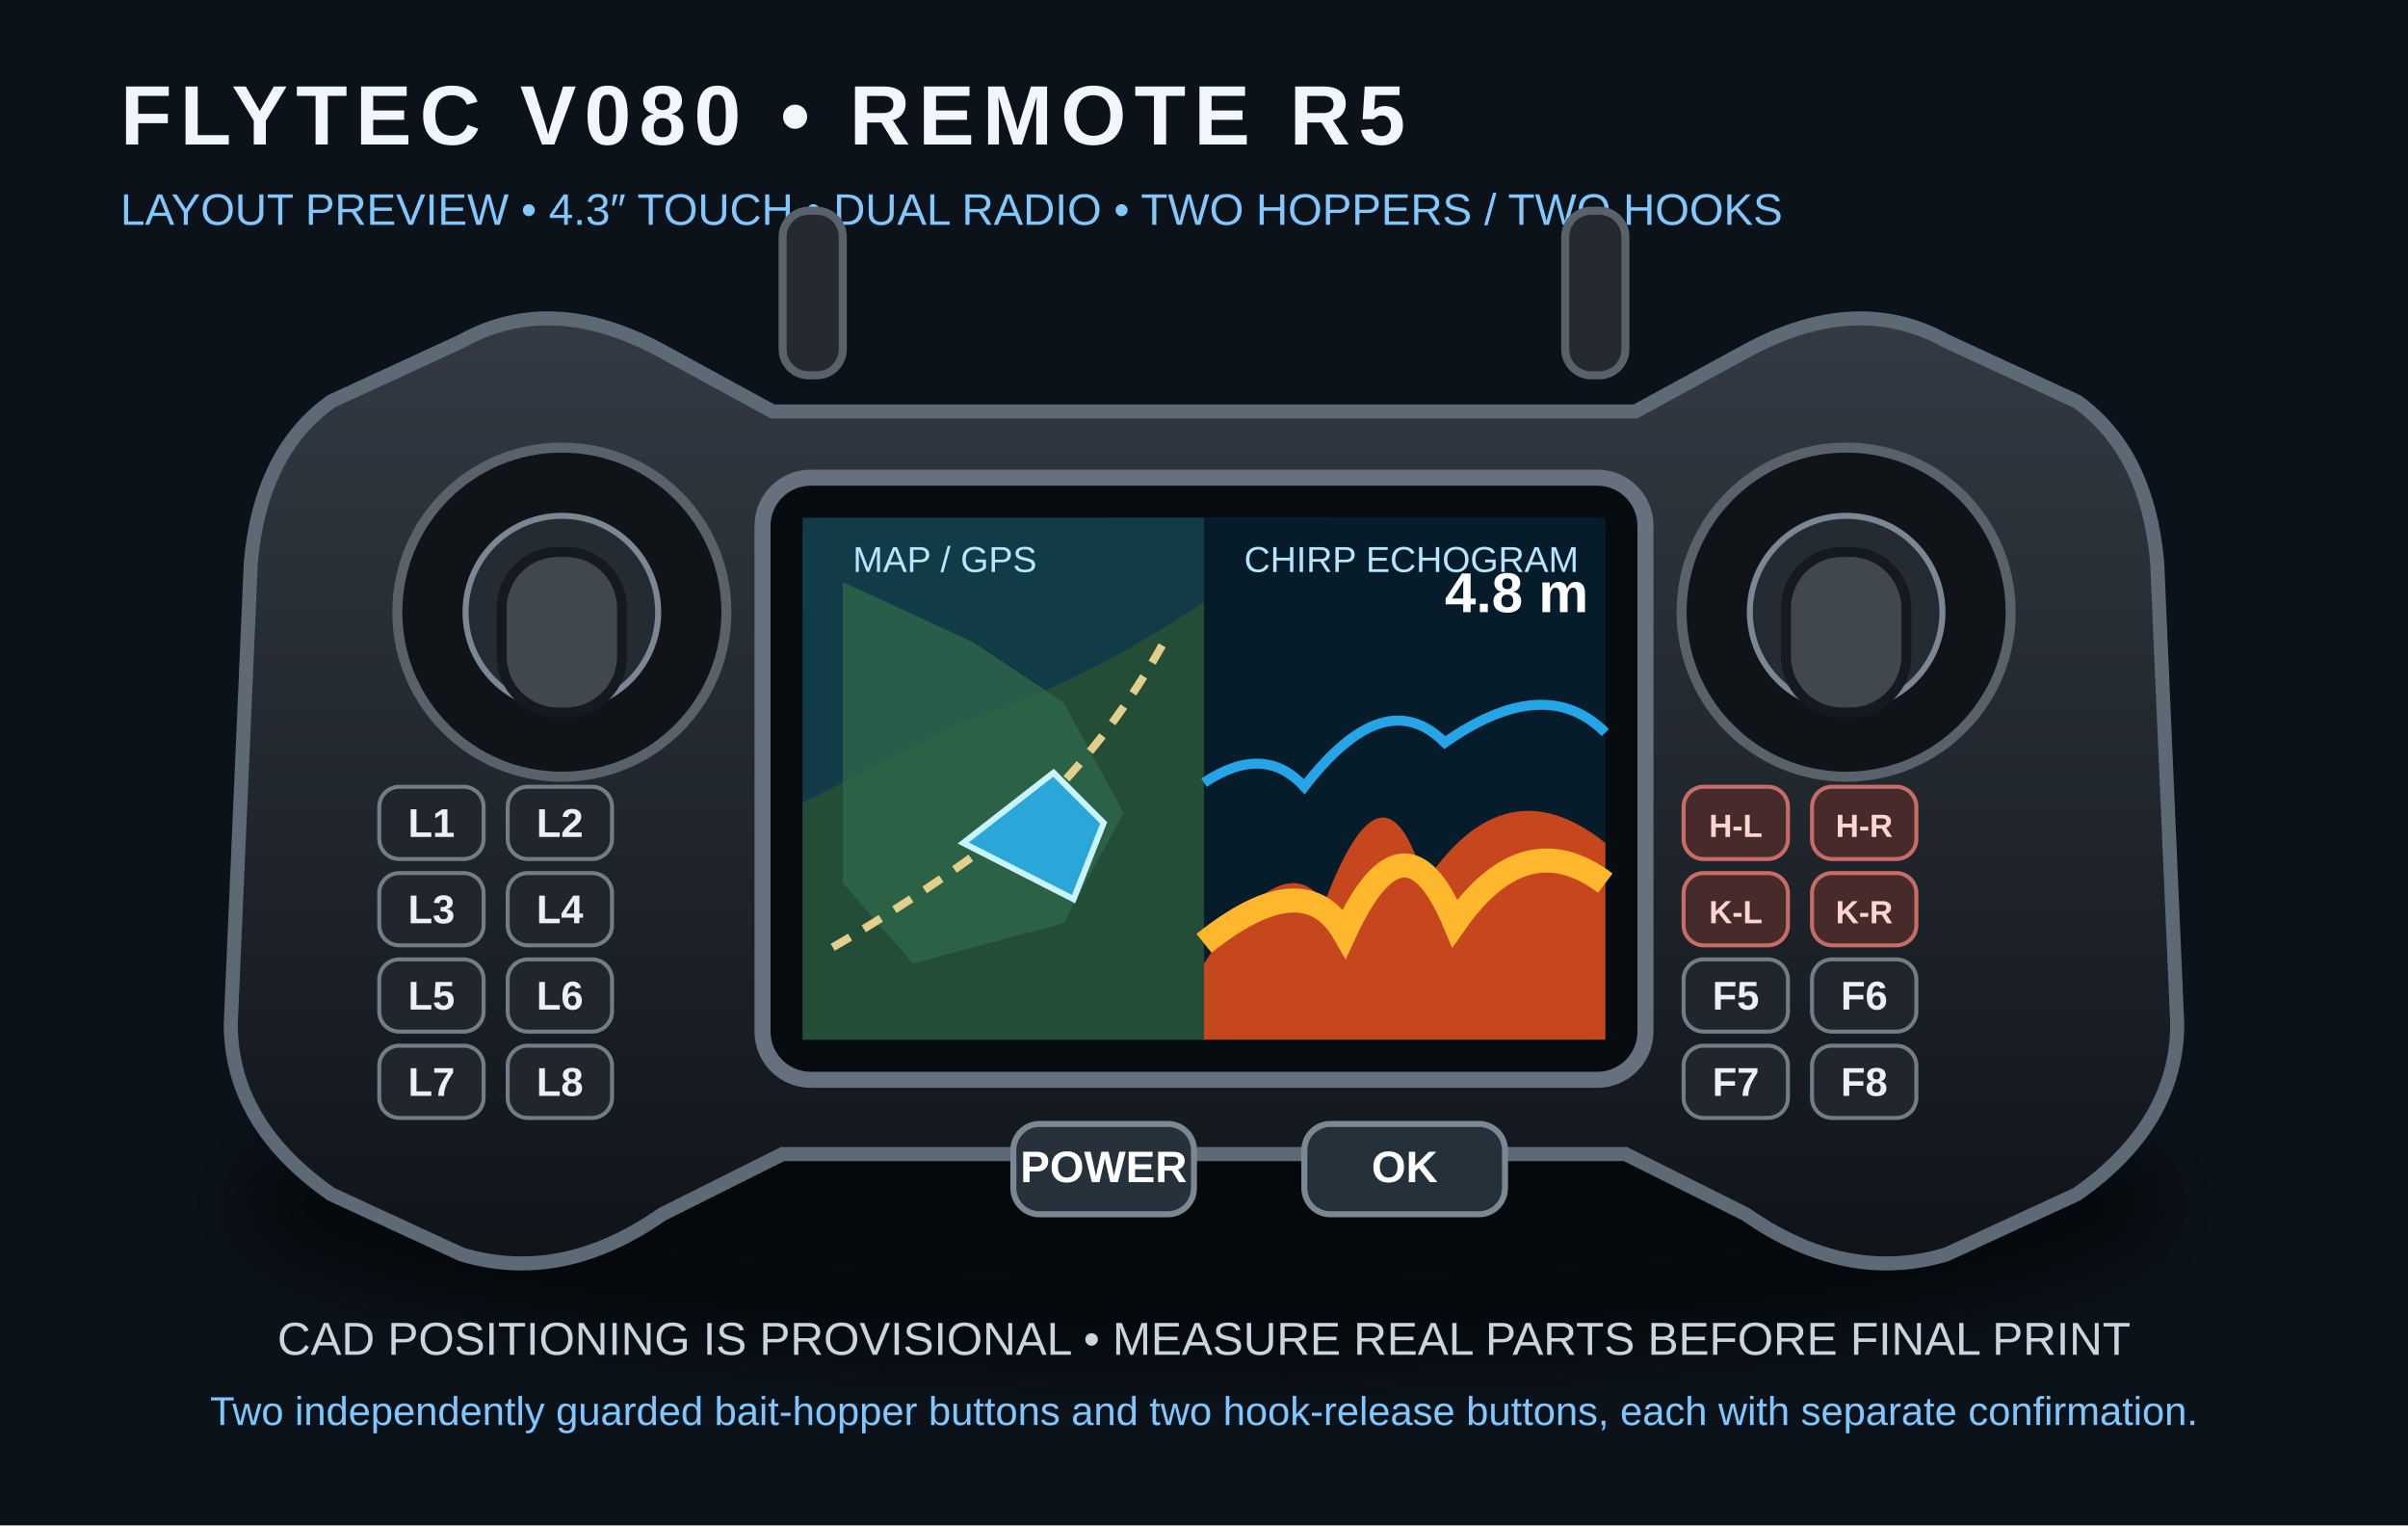
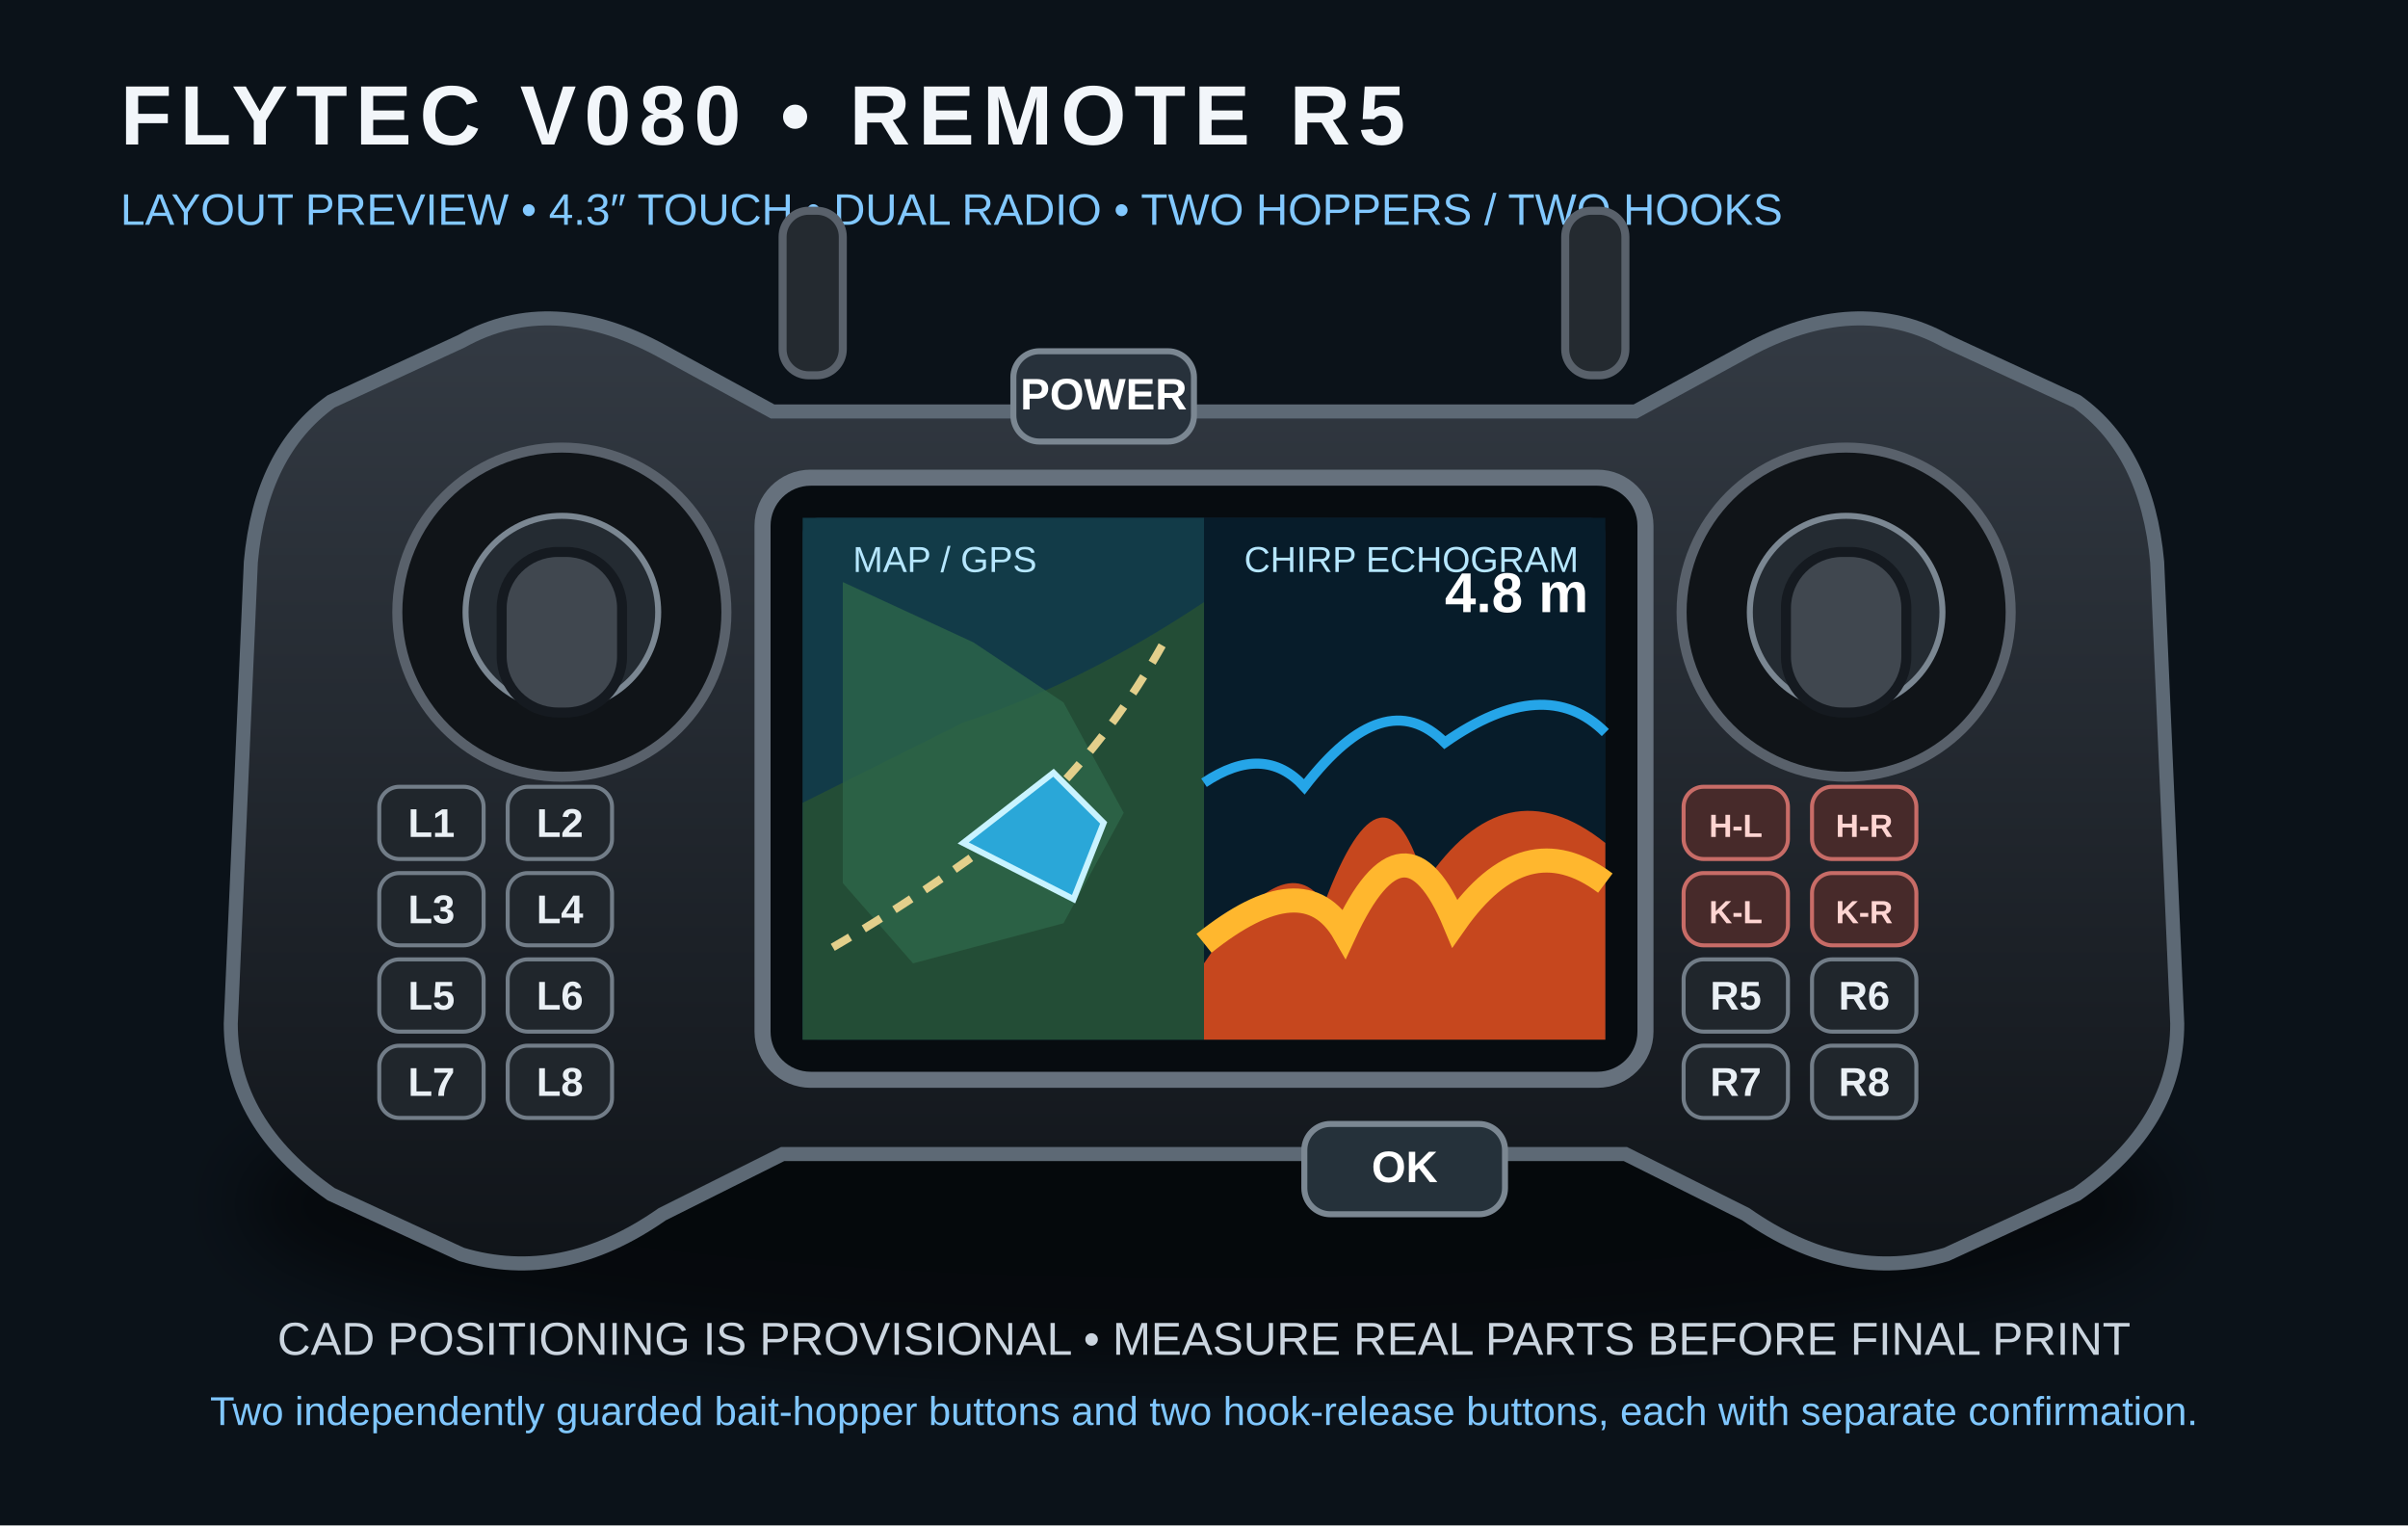
<svg xmlns="http://www.w3.org/2000/svg" width="1200" height="760" viewBox="0 0 1200 760">
  <defs>
    <linearGradient id="shell" x1="0" y1="0" x2="0" y2="1">
      <stop offset="0" stop-color="#333a43" />
      <stop offset="1" stop-color="#101419" />
    </linearGradient>
    <linearGradient id="screen" x1="0" y1="0" x2="1" y2="1">
      <stop stop-color="#172f43" />
      <stop offset="1" stop-color="#06121c" />
    </linearGradient>
    <filter id="shadow">
      <feGaussianBlur stdDeviation="18" />
    </filter>
  </defs>
  <rect width="1200" height="760" fill="#0b1219" />
  <ellipse cx="600" cy="600" rx="480" ry="80" fill="#000" opacity=".5" filter="url(#shadow)" />
  <text x="60" y="72" fill="#f2f6fa" font-family="Arial,sans-serif" font-size="42" font-weight="bold" letter-spacing="4">FLYTEC V080 • REMOTE R5</text>
  <text x="60" y="112" fill="#82c8ff" font-family="Arial,sans-serif" font-size="22">LAYOUT PREVIEW • 4.3″ TOUCH • DUAL RADIO • TWO HOPPERS / TWO HOOKS</text>
  <rect x="390" y="105" width="30" height="82" rx="13" fill="#242a30" stroke="#59616b" stroke-width="4" />
  <rect x="780" y="105" width="30" height="82" rx="13" fill="#242a30" stroke="#59616b" stroke-width="4" />
  <path d="M165 200 Q130 225 125 280 L115 510 Q115 560 165 595 L230 625 Q280 640 330 605 L390 575 L810 575 L870 605 Q920 640 970 625 L1035 595 Q1085 560 1085 510 L1075 280 Q1070 225 1035 200 L970 170 Q925 145 870 175 L815 205 L385 205 L330 175 Q275 145 230 170 Z" fill="url(#shell)" stroke="#5d6975" stroke-width="7" />
  <rect x="380" y="238" width="440" height="300" rx="24" fill="#070c10" stroke="#66717d" stroke-width="8" />
  <rect x="400" y="258" width="400" height="260" rx="8" fill="url(#screen)" />
  <rect x="400" y="258" width="200" height="260" fill="#123b48" />
  <path d="M400 400 Q450 375 480 360 Q540 340 600 300 L600 518 L400 518Z" fill="#234d36" />
  <path d="M420 290 L485 320 L530 350 L560 405 L530 460 L455 480 L420 440Z" fill="#2e6849" opacity=".75" />
  <path d="M415 472 Q470 440 520 400 Q555 365 580 320" fill="none" stroke="#e3cf8b" stroke-width="4" stroke-dasharray="10 8" />
  <path d="M480 420 L525 385 L550 410 L535 448Z" fill="#2aa7d8" stroke="#c9f3ff" stroke-width="3" />
  <text x="425" y="285" fill="#b6e7ff" font-family="Arial" font-size="18">MAP / GPS</text>
  <rect x="600" y="258" width="200" height="260" fill="#071c2a" />
  <path d="M600 480 Q640 420 660 450 Q690 370 710 440 Q750 380 800 420 L800 518 L600 518Z" fill="#c6471e" />
  <path d="M600 470 Q650 430 670 465 Q700 400 725 460 Q760 410 800 440" fill="none" stroke="#ffb72e" stroke-width="12" />
  <path d="M600 390 Q630 370 650 392 Q690 340 720 370 Q770 335 800 365" fill="none" stroke="#25a5e8" stroke-width="5" />
  <text x="620" y="285" fill="#b6e7ff" font-family="Arial" font-size="18">CHIRP ECHOGRAM</text>
  <text x="720" y="305" fill="#fff" font-family="Arial" font-size="28" font-weight="bold">4.8 m</text>
  <g fill="#101418" stroke="#59616b" stroke-width="5">
    <circle cx="280" cy="305" r="82" />
    <circle cx="920" cy="305" r="82" />
  </g>
  <g fill="#242b32" stroke="#7b8792" stroke-width="3">
    <circle cx="280" cy="305" r="48" />
    <circle cx="920" cy="305" r="48" />
  </g>
  <g fill="#40474f" stroke="#151a20" stroke-width="5">
    <rect x="250" y="275" width="60" height="80" rx="28" />
    <rect x="890" y="275" width="60" height="80" rx="28" />
  </g>
  <g font-family="Arial,sans-serif" font-size="20" font-weight="bold" text-anchor="middle">
    <rect x="189" y="392" width="52" height="36" rx="10" fill="#20262c" stroke="#727d88" stroke-width="2" />
    <text x="215" y="417" fill="#eaf0f5">L1</text>
    <rect x="253" y="392" width="52" height="36" rx="10" fill="#20262c" stroke="#727d88" stroke-width="2" />
    <text x="279" y="417" fill="#eaf0f5">L2</text>
    <rect x="189" y="435" width="52" height="36" rx="10" fill="#20262c" stroke="#727d88" stroke-width="2" />
    <text x="215" y="460" fill="#eaf0f5">L3</text>
    <rect x="253" y="435" width="52" height="36" rx="10" fill="#20262c" stroke="#727d88" stroke-width="2" />
    <text x="279" y="460" fill="#eaf0f5">L4</text>
    <rect x="189" y="478" width="52" height="36" rx="10" fill="#20262c" stroke="#727d88" stroke-width="2" />
    <text x="215" y="503" fill="#eaf0f5">L5</text>
    <rect x="253" y="478" width="52" height="36" rx="10" fill="#20262c" stroke="#727d88" stroke-width="2" />
    <text x="279" y="503" fill="#eaf0f5">L6</text>
    <rect x="189" y="521" width="52" height="36" rx="10" fill="#20262c" stroke="#727d88" stroke-width="2" />
    <text x="215" y="546" fill="#eaf0f5">L7</text>
    <rect x="253" y="521" width="52" height="36" rx="10" fill="#20262c" stroke="#727d88" stroke-width="2" />
    <text x="279" y="546" fill="#eaf0f5">L8</text>
    <rect x="839" y="392" width="52" height="36" rx="10" fill="#472a2a" stroke="#c86c67" stroke-width="2" />
    <text x="865" y="417" fill="#ffd5d2" font-size="16">H-L</text>
    <rect x="903" y="392" width="52" height="36" rx="10" fill="#472a2a" stroke="#c86c67" stroke-width="2" />
    <text x="929" y="417" fill="#ffd5d2" font-size="16">H-R</text>
    <rect x="839" y="435" width="52" height="36" rx="10" fill="#472a2a" stroke="#c86c67" stroke-width="2" />
    <text x="865" y="460" fill="#ffd5d2" font-size="16">K-L</text>
    <rect x="903" y="435" width="52" height="36" rx="10" fill="#472a2a" stroke="#c86c67" stroke-width="2" />
    <text x="929" y="460" fill="#ffd5d2" font-size="16">K-R</text>
    <rect x="839" y="478" width="52" height="36" rx="10" fill="#20262c" stroke="#727d88" stroke-width="2" />
-     <text x="865" y="503" fill="#eaf0f5" font-size="20">F5</text>
+     <text x="865" y="503" fill="#eaf0f5" font-size="20">R5</text>
    <rect x="903" y="478" width="52" height="36" rx="10" fill="#20262c" stroke="#727d88" stroke-width="2" />
-     <text x="929" y="503" fill="#eaf0f5" font-size="20">F6</text>
+     <text x="929" y="503" fill="#eaf0f5" font-size="20">R6</text>
    <rect x="839" y="521" width="52" height="36" rx="10" fill="#20262c" stroke="#727d88" stroke-width="2" />
-     <text x="865" y="546" fill="#eaf0f5" font-size="20">F7</text>
+     <text x="865" y="546" fill="#eaf0f5" font-size="20">R7</text>
    <rect x="903" y="521" width="52" height="36" rx="10" fill="#20262c" stroke="#727d88" stroke-width="2" />
-     <text x="929" y="546" fill="#eaf0f5" font-size="20">F8</text>
+     <text x="929" y="546" fill="#eaf0f5" font-size="20">R8</text>
  </g>
-   <rect x="505" y="560" width="90" height="45" rx="13" fill="#27313b" stroke="#7b8792" stroke-width="3" />
-   <text x="550" y="589" fill="#fff" font-family="Arial" font-size="22" text-anchor="middle" font-weight="bold">POWER</text>
+   <rect x="505" y="175" width="90" height="45" rx="13" fill="#27313b" stroke="#7b8792" stroke-width="3" />
+   <text x="550" y="204" fill="#fff" font-family="Arial" font-size="22" text-anchor="middle" font-weight="bold">POWER</text>
  <rect x="650" y="560" width="100" height="45" rx="13" fill="#25313a" stroke="#7b8792" stroke-width="3" />
  <text x="700" y="589" fill="#fff" font-family="Arial" font-size="22" text-anchor="middle" font-weight="bold">OK</text>
  <text x="600" y="675" fill="#cbd5df" font-family="Arial,sans-serif" font-size="23" text-anchor="middle">CAD POSITIONING IS PROVISIONAL • MEASURE REAL PARTS BEFORE FINAL PRINT</text>
  <text x="600" y="710" fill="#80c7ff" font-family="Arial,sans-serif" font-size="20" text-anchor="middle">Two independently guarded bait-hopper buttons and two hook-release buttons, each with separate confirmation.</text>
</svg>
